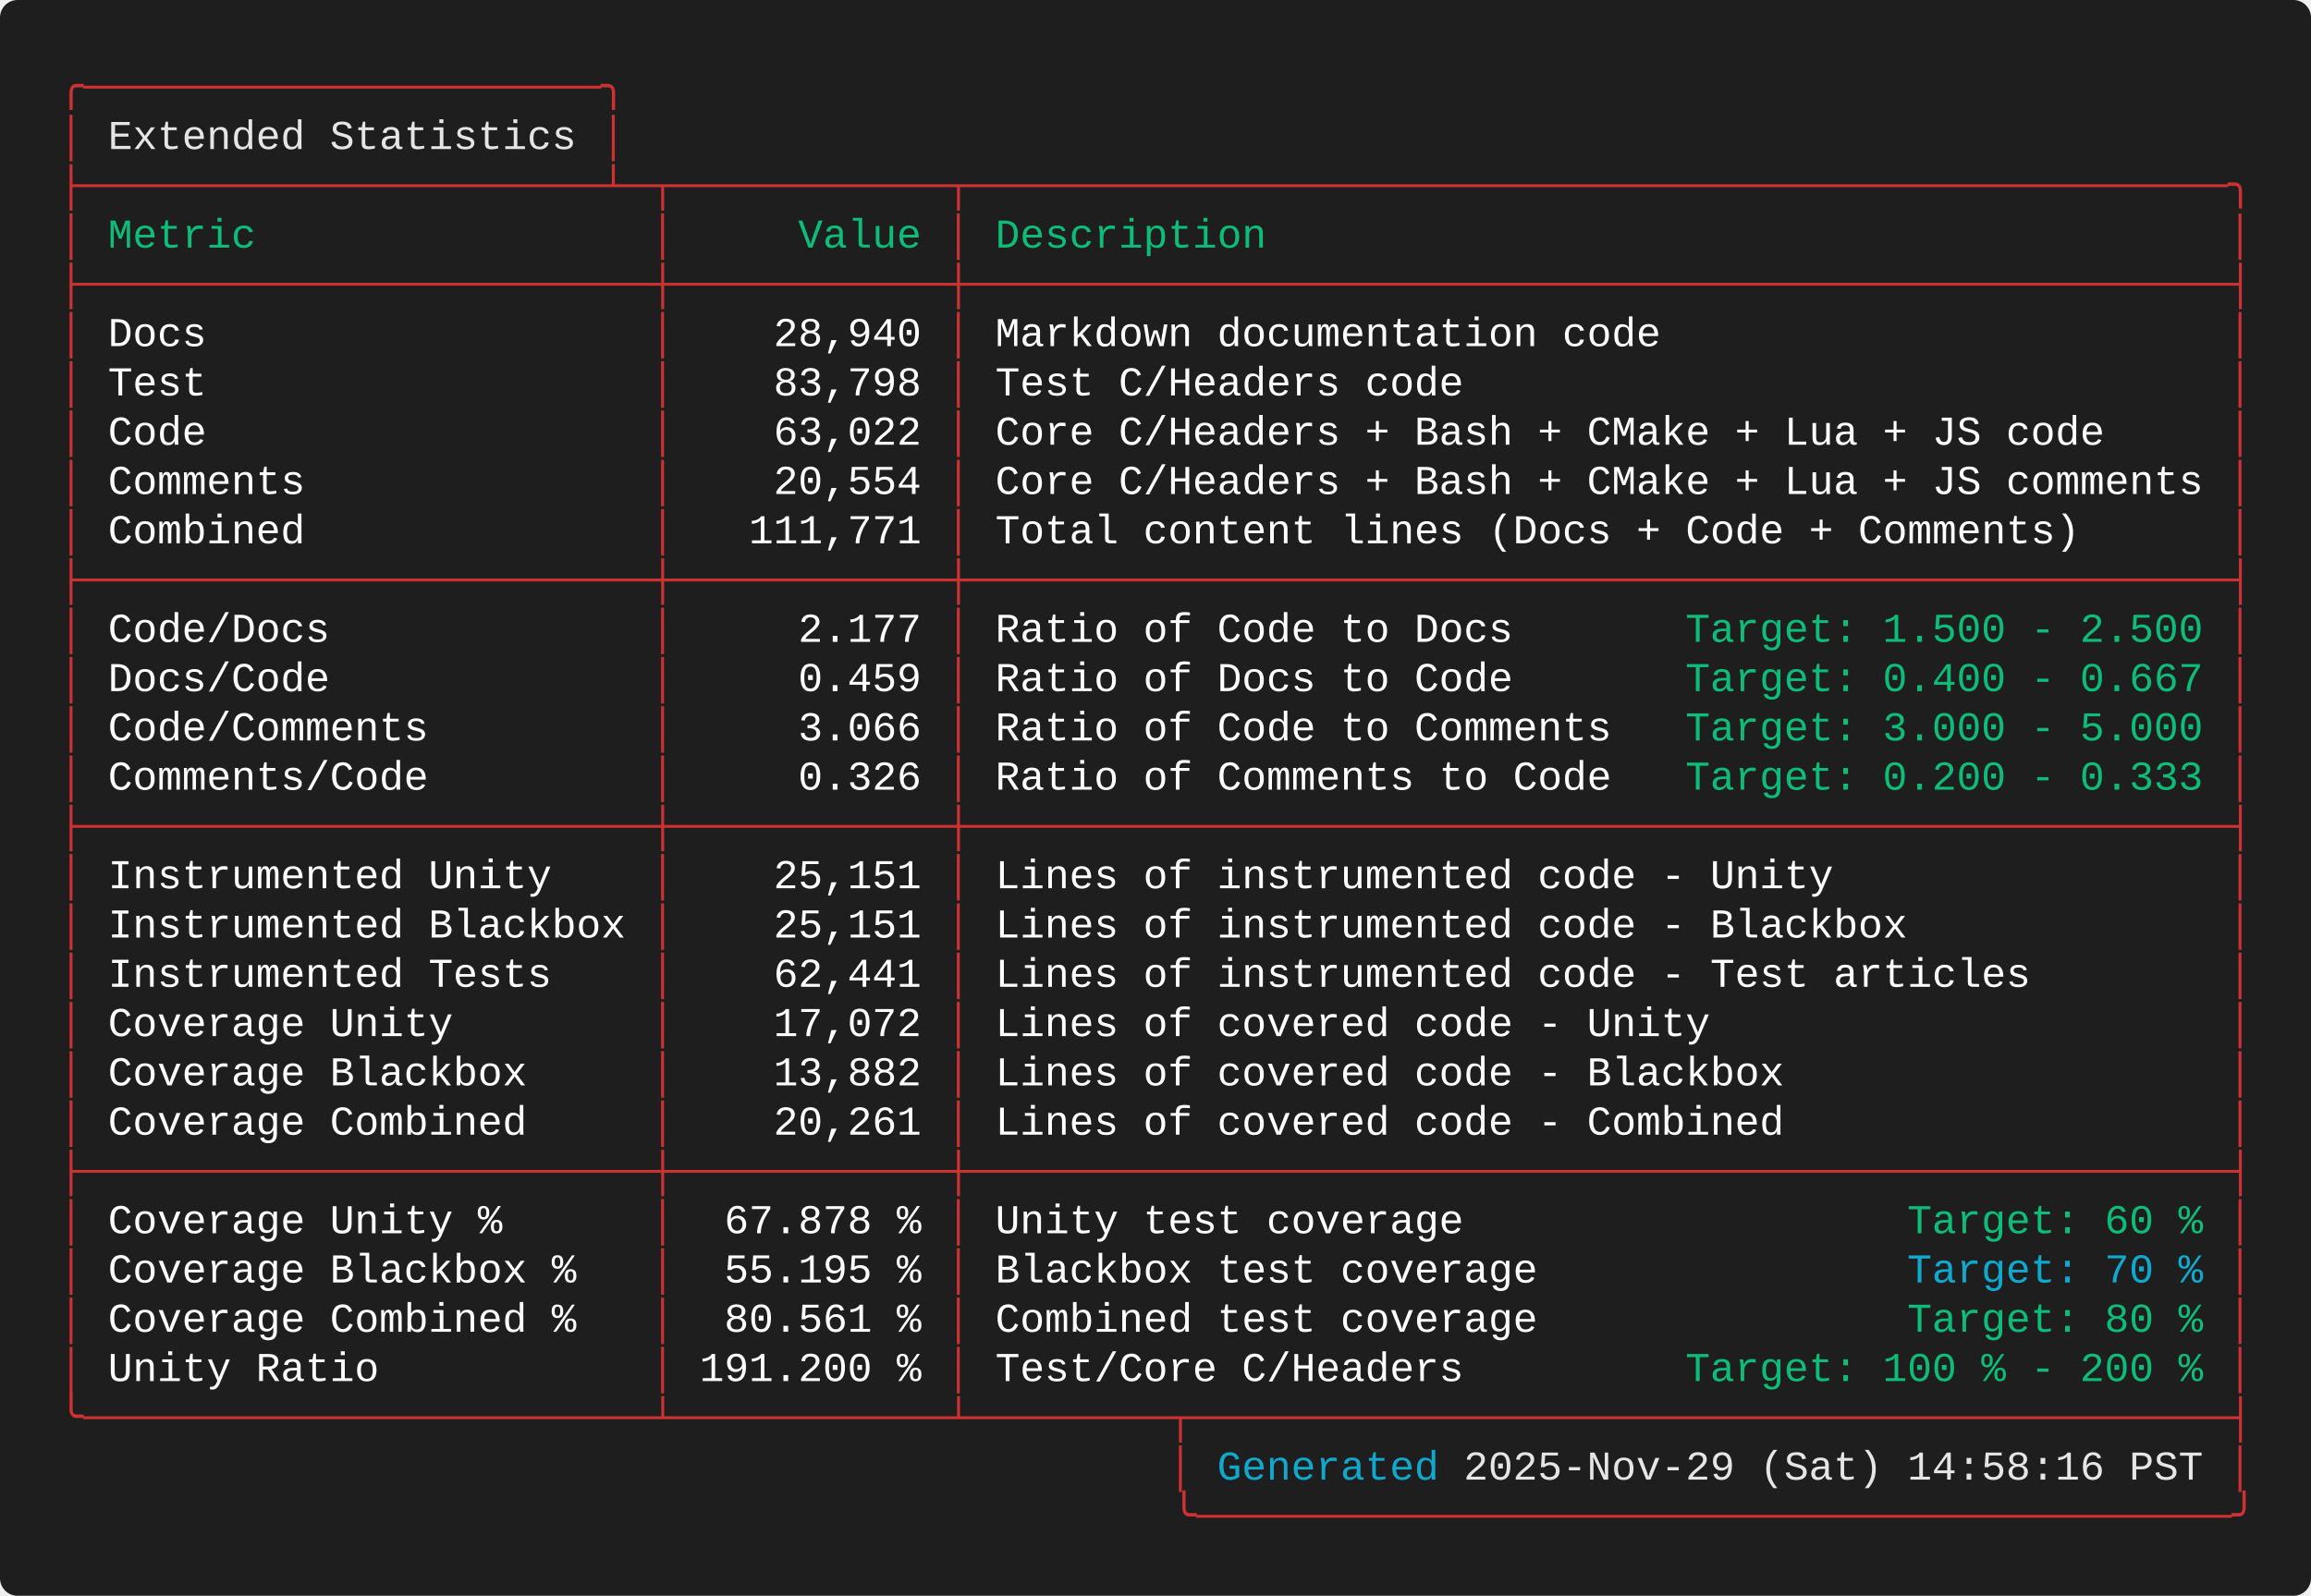
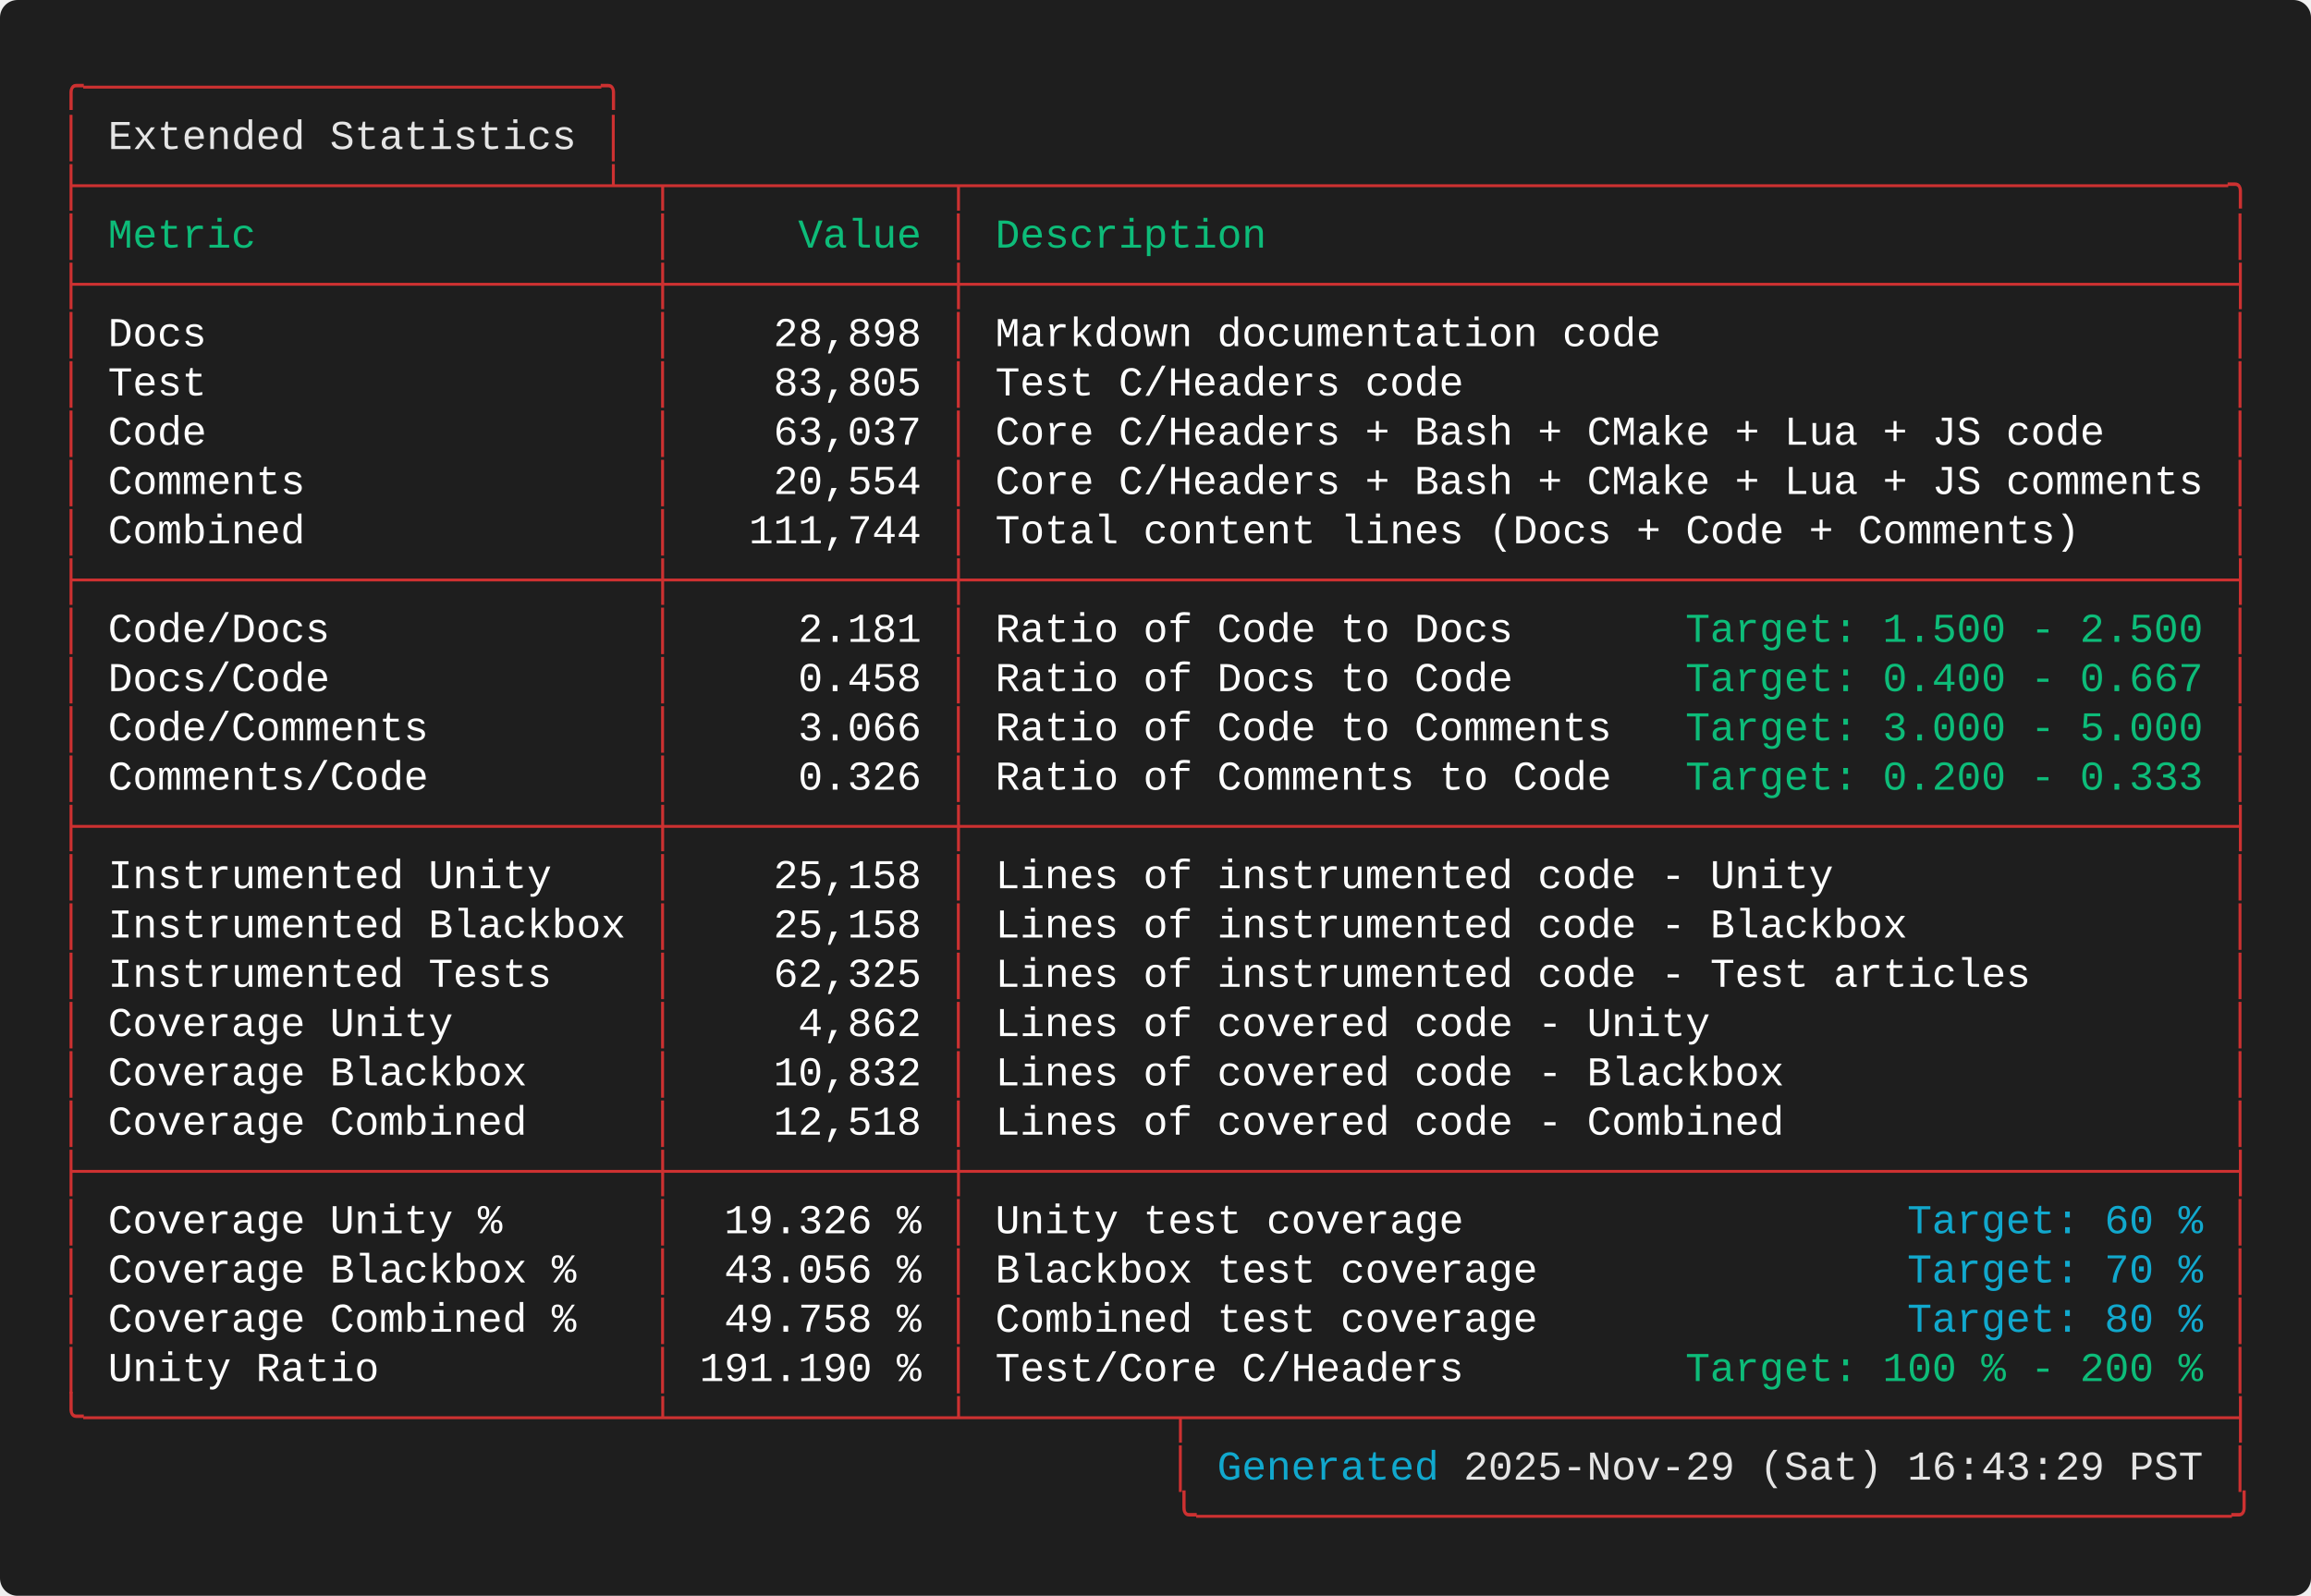
<svg xmlns="http://www.w3.org/2000/svg" width="787.60" height="544.00" viewBox="0 0 787.60 544.00">
  <defs>
    <style type="text/css">.terminal-text { font-family: 'Consolas', 'Consolas', 'Monaco', 'Courier New', monospace; }</style>
  </defs>
  <rect width="100%" height="100%" fill="#1e1e1e" rx="6" />
  <text x="20.00" y="34.00" font-size="14" class="terminal-text" xml:space="preserve" textLength="193.20" lengthAdjust="spacingAndGlyphs" fill="#cd3131">╭─────────────────────╮</text>
  <text x="20.00" y="50.80" font-size="14" class="terminal-text" xml:space="preserve" textLength="16.80" lengthAdjust="spacingAndGlyphs" fill="#cd3131">│ </text>
  <text x="36.80" y="50.80" font-size="14" class="terminal-text" xml:space="preserve" textLength="159.60" lengthAdjust="spacingAndGlyphs" fill="#e5e5e5">Extended Statistics</text>
  <text x="196.40" y="50.80" font-size="14" class="terminal-text" xml:space="preserve" textLength="8.40" lengthAdjust="spacingAndGlyphs" fill="#ffffff"> </text>
  <text x="204.80" y="50.80" font-size="14" class="terminal-text" xml:space="preserve" textLength="8.40" lengthAdjust="spacingAndGlyphs" fill="#cd3131">│</text>
  <text x="20.00" y="67.60" font-size="14" class="terminal-text" xml:space="preserve" textLength="747.60" lengthAdjust="spacingAndGlyphs" fill="#cd3131">├─────────────────────┴─┬───────────┬───────────────────────────────────────────────────╮</text>
  <text x="20.00" y="84.40" font-size="14" class="terminal-text" xml:space="preserve" textLength="8.40" lengthAdjust="spacingAndGlyphs" fill="#cd3131">│</text>
  <text x="28.40" y="84.40" font-size="14" class="terminal-text" xml:space="preserve" textLength="193.20" lengthAdjust="spacingAndGlyphs" fill="#0dbc79"> Metric                </text>
  <text x="221.60" y="84.40" font-size="14" class="terminal-text" xml:space="preserve" textLength="8.40" lengthAdjust="spacingAndGlyphs" fill="#cd3131">│</text>
  <text x="230.00" y="84.40" font-size="14" class="terminal-text" xml:space="preserve" textLength="92.40" lengthAdjust="spacingAndGlyphs" fill="#0dbc79">     Value </text>
  <text x="322.40" y="84.40" font-size="14" class="terminal-text" xml:space="preserve" textLength="8.40" lengthAdjust="spacingAndGlyphs" fill="#cd3131">│</text>
  <text x="330.80" y="84.40" font-size="14" class="terminal-text" xml:space="preserve" textLength="428.40" lengthAdjust="spacingAndGlyphs" fill="#0dbc79"> Description                                       </text>
  <text x="759.20" y="84.40" font-size="14" class="terminal-text" xml:space="preserve" textLength="8.40" lengthAdjust="spacingAndGlyphs" fill="#cd3131">│</text>
  <text x="20.00" y="101.20" font-size="14" class="terminal-text" xml:space="preserve" textLength="747.60" lengthAdjust="spacingAndGlyphs" fill="#cd3131">├───────────────────────┼───────────┼───────────────────────────────────────────────────┤</text>
  <text x="20.00" y="118.00" font-size="14" class="terminal-text" xml:space="preserve" textLength="8.40" lengthAdjust="spacingAndGlyphs" fill="#cd3131">│</text>
  <text x="28.40" y="118.00" font-size="14" class="terminal-text" xml:space="preserve" textLength="193.20" lengthAdjust="spacingAndGlyphs" fill="#ffffff"> Docs                  </text>
  <text x="221.60" y="118.00" font-size="14" class="terminal-text" xml:space="preserve" textLength="8.40" lengthAdjust="spacingAndGlyphs" fill="#cd3131">│</text>
-   <text x="230.00" y="118.00" font-size="14" class="terminal-text" xml:space="preserve" textLength="92.40" lengthAdjust="spacingAndGlyphs" fill="#ffffff">    28,940 </text>
+   <text x="230.00" y="118.00" font-size="14" class="terminal-text" xml:space="preserve" textLength="92.40" lengthAdjust="spacingAndGlyphs" fill="#ffffff">    28,898 </text>
  <text x="322.40" y="118.00" font-size="14" class="terminal-text" xml:space="preserve" textLength="8.40" lengthAdjust="spacingAndGlyphs" fill="#cd3131">│</text>
  <text x="330.80" y="118.00" font-size="14" class="terminal-text" xml:space="preserve" textLength="428.40" lengthAdjust="spacingAndGlyphs" fill="#ffffff"> Markdown documentation code                       </text>
  <text x="759.20" y="118.00" font-size="14" class="terminal-text" xml:space="preserve" textLength="8.40" lengthAdjust="spacingAndGlyphs" fill="#cd3131">│</text>
  <text x="20.00" y="134.80" font-size="14" class="terminal-text" xml:space="preserve" textLength="8.40" lengthAdjust="spacingAndGlyphs" fill="#cd3131">│</text>
  <text x="28.40" y="134.80" font-size="14" class="terminal-text" xml:space="preserve" textLength="193.20" lengthAdjust="spacingAndGlyphs" fill="#ffffff"> Test                  </text>
  <text x="221.60" y="134.80" font-size="14" class="terminal-text" xml:space="preserve" textLength="8.40" lengthAdjust="spacingAndGlyphs" fill="#cd3131">│</text>
-   <text x="230.00" y="134.80" font-size="14" class="terminal-text" xml:space="preserve" textLength="92.40" lengthAdjust="spacingAndGlyphs" fill="#ffffff">    83,798 </text>
+   <text x="230.00" y="134.80" font-size="14" class="terminal-text" xml:space="preserve" textLength="92.40" lengthAdjust="spacingAndGlyphs" fill="#ffffff">    83,805 </text>
  <text x="322.40" y="134.80" font-size="14" class="terminal-text" xml:space="preserve" textLength="8.40" lengthAdjust="spacingAndGlyphs" fill="#cd3131">│</text>
  <text x="330.80" y="134.80" font-size="14" class="terminal-text" xml:space="preserve" textLength="428.40" lengthAdjust="spacingAndGlyphs" fill="#ffffff"> Test C/Headers code                               </text>
  <text x="759.20" y="134.80" font-size="14" class="terminal-text" xml:space="preserve" textLength="8.40" lengthAdjust="spacingAndGlyphs" fill="#cd3131">│</text>
  <text x="20.00" y="151.60" font-size="14" class="terminal-text" xml:space="preserve" textLength="8.40" lengthAdjust="spacingAndGlyphs" fill="#cd3131">│</text>
  <text x="28.40" y="151.60" font-size="14" class="terminal-text" xml:space="preserve" textLength="193.20" lengthAdjust="spacingAndGlyphs" fill="#ffffff"> Code                  </text>
  <text x="221.60" y="151.60" font-size="14" class="terminal-text" xml:space="preserve" textLength="8.40" lengthAdjust="spacingAndGlyphs" fill="#cd3131">│</text>
-   <text x="230.00" y="151.60" font-size="14" class="terminal-text" xml:space="preserve" textLength="92.40" lengthAdjust="spacingAndGlyphs" fill="#ffffff">    63,022 </text>
+   <text x="230.00" y="151.60" font-size="14" class="terminal-text" xml:space="preserve" textLength="92.40" lengthAdjust="spacingAndGlyphs" fill="#ffffff">    63,037 </text>
  <text x="322.40" y="151.60" font-size="14" class="terminal-text" xml:space="preserve" textLength="8.40" lengthAdjust="spacingAndGlyphs" fill="#cd3131">│</text>
  <text x="330.80" y="151.60" font-size="14" class="terminal-text" xml:space="preserve" textLength="428.40" lengthAdjust="spacingAndGlyphs" fill="#ffffff"> Core C/Headers + Bash + CMake + Lua + JS code     </text>
  <text x="759.20" y="151.60" font-size="14" class="terminal-text" xml:space="preserve" textLength="8.40" lengthAdjust="spacingAndGlyphs" fill="#cd3131">│</text>
  <text x="20.00" y="168.40" font-size="14" class="terminal-text" xml:space="preserve" textLength="8.40" lengthAdjust="spacingAndGlyphs" fill="#cd3131">│</text>
  <text x="28.40" y="168.40" font-size="14" class="terminal-text" xml:space="preserve" textLength="193.20" lengthAdjust="spacingAndGlyphs" fill="#ffffff"> Comments              </text>
  <text x="221.60" y="168.40" font-size="14" class="terminal-text" xml:space="preserve" textLength="8.40" lengthAdjust="spacingAndGlyphs" fill="#cd3131">│</text>
  <text x="230.00" y="168.40" font-size="14" class="terminal-text" xml:space="preserve" textLength="92.40" lengthAdjust="spacingAndGlyphs" fill="#ffffff">    20,554 </text>
  <text x="322.40" y="168.40" font-size="14" class="terminal-text" xml:space="preserve" textLength="8.40" lengthAdjust="spacingAndGlyphs" fill="#cd3131">│</text>
  <text x="330.80" y="168.40" font-size="14" class="terminal-text" xml:space="preserve" textLength="428.40" lengthAdjust="spacingAndGlyphs" fill="#ffffff"> Core C/Headers + Bash + CMake + Lua + JS comments </text>
  <text x="759.20" y="168.40" font-size="14" class="terminal-text" xml:space="preserve" textLength="8.40" lengthAdjust="spacingAndGlyphs" fill="#cd3131">│</text>
  <text x="20.00" y="185.20" font-size="14" class="terminal-text" xml:space="preserve" textLength="8.40" lengthAdjust="spacingAndGlyphs" fill="#cd3131">│</text>
  <text x="28.40" y="185.20" font-size="14" class="terminal-text" xml:space="preserve" textLength="193.20" lengthAdjust="spacingAndGlyphs" fill="#ffffff"> Combined              </text>
  <text x="221.60" y="185.20" font-size="14" class="terminal-text" xml:space="preserve" textLength="8.40" lengthAdjust="spacingAndGlyphs" fill="#cd3131">│</text>
-   <text x="230.00" y="185.20" font-size="14" class="terminal-text" xml:space="preserve" textLength="92.40" lengthAdjust="spacingAndGlyphs" fill="#ffffff">   111,771 </text>
+   <text x="230.00" y="185.20" font-size="14" class="terminal-text" xml:space="preserve" textLength="92.40" lengthAdjust="spacingAndGlyphs" fill="#ffffff">   111,744 </text>
  <text x="322.40" y="185.20" font-size="14" class="terminal-text" xml:space="preserve" textLength="8.40" lengthAdjust="spacingAndGlyphs" fill="#cd3131">│</text>
  <text x="330.80" y="185.20" font-size="14" class="terminal-text" xml:space="preserve" textLength="428.40" lengthAdjust="spacingAndGlyphs" fill="#ffffff"> Total content lines (Docs + Code + Comments)      </text>
  <text x="759.20" y="185.20" font-size="14" class="terminal-text" xml:space="preserve" textLength="8.40" lengthAdjust="spacingAndGlyphs" fill="#cd3131">│</text>
  <text x="20.00" y="202.00" font-size="14" class="terminal-text" xml:space="preserve" textLength="747.60" lengthAdjust="spacingAndGlyphs" fill="#cd3131">├───────────────────────┼───────────┼───────────────────────────────────────────────────┤</text>
  <text x="20.00" y="218.80" font-size="14" class="terminal-text" xml:space="preserve" textLength="8.40" lengthAdjust="spacingAndGlyphs" fill="#cd3131">│</text>
  <text x="28.40" y="218.80" font-size="14" class="terminal-text" xml:space="preserve" textLength="193.20" lengthAdjust="spacingAndGlyphs" fill="#ffffff"> Code/Docs             </text>
  <text x="221.60" y="218.80" font-size="14" class="terminal-text" xml:space="preserve" textLength="8.40" lengthAdjust="spacingAndGlyphs" fill="#cd3131">│</text>
-   <text x="230.00" y="218.80" font-size="14" class="terminal-text" xml:space="preserve" textLength="92.40" lengthAdjust="spacingAndGlyphs" fill="#ffffff">     2.177 </text>
+   <text x="230.00" y="218.80" font-size="14" class="terminal-text" xml:space="preserve" textLength="92.40" lengthAdjust="spacingAndGlyphs" fill="#ffffff">     2.181 </text>
  <text x="322.40" y="218.80" font-size="14" class="terminal-text" xml:space="preserve" textLength="8.40" lengthAdjust="spacingAndGlyphs" fill="#cd3131">│</text>
  <text x="330.80" y="218.80" font-size="14" class="terminal-text" xml:space="preserve" textLength="243.60" lengthAdjust="spacingAndGlyphs" fill="#ffffff"> Ratio of Code to Docs       </text>
  <text x="574.40" y="218.80" font-size="14" class="terminal-text" xml:space="preserve" textLength="176.40" lengthAdjust="spacingAndGlyphs" fill="#0dbc79">Target: 1.500 - 2.500</text>
  <text x="750.80" y="218.80" font-size="14" class="terminal-text" xml:space="preserve" textLength="8.40" lengthAdjust="spacingAndGlyphs" fill="#ffffff"> </text>
  <text x="759.20" y="218.80" font-size="14" class="terminal-text" xml:space="preserve" textLength="8.40" lengthAdjust="spacingAndGlyphs" fill="#cd3131">│</text>
  <text x="20.00" y="235.60" font-size="14" class="terminal-text" xml:space="preserve" textLength="8.40" lengthAdjust="spacingAndGlyphs" fill="#cd3131">│</text>
  <text x="28.40" y="235.60" font-size="14" class="terminal-text" xml:space="preserve" textLength="193.20" lengthAdjust="spacingAndGlyphs" fill="#ffffff"> Docs/Code             </text>
  <text x="221.60" y="235.60" font-size="14" class="terminal-text" xml:space="preserve" textLength="8.40" lengthAdjust="spacingAndGlyphs" fill="#cd3131">│</text>
-   <text x="230.00" y="235.60" font-size="14" class="terminal-text" xml:space="preserve" textLength="92.40" lengthAdjust="spacingAndGlyphs" fill="#ffffff">     0.459 </text>
+   <text x="230.00" y="235.60" font-size="14" class="terminal-text" xml:space="preserve" textLength="92.40" lengthAdjust="spacingAndGlyphs" fill="#ffffff">     0.458 </text>
  <text x="322.40" y="235.60" font-size="14" class="terminal-text" xml:space="preserve" textLength="8.40" lengthAdjust="spacingAndGlyphs" fill="#cd3131">│</text>
  <text x="330.80" y="235.60" font-size="14" class="terminal-text" xml:space="preserve" textLength="243.60" lengthAdjust="spacingAndGlyphs" fill="#ffffff"> Ratio of Docs to Code       </text>
  <text x="574.40" y="235.60" font-size="14" class="terminal-text" xml:space="preserve" textLength="176.40" lengthAdjust="spacingAndGlyphs" fill="#0dbc79">Target: 0.400 - 0.667</text>
  <text x="750.80" y="235.60" font-size="14" class="terminal-text" xml:space="preserve" textLength="8.40" lengthAdjust="spacingAndGlyphs" fill="#ffffff"> </text>
  <text x="759.20" y="235.60" font-size="14" class="terminal-text" xml:space="preserve" textLength="8.40" lengthAdjust="spacingAndGlyphs" fill="#cd3131">│</text>
  <text x="20.00" y="252.40" font-size="14" class="terminal-text" xml:space="preserve" textLength="8.40" lengthAdjust="spacingAndGlyphs" fill="#cd3131">│</text>
  <text x="28.40" y="252.40" font-size="14" class="terminal-text" xml:space="preserve" textLength="193.20" lengthAdjust="spacingAndGlyphs" fill="#ffffff"> Code/Comments         </text>
  <text x="221.60" y="252.40" font-size="14" class="terminal-text" xml:space="preserve" textLength="8.40" lengthAdjust="spacingAndGlyphs" fill="#cd3131">│</text>
  <text x="230.00" y="252.40" font-size="14" class="terminal-text" xml:space="preserve" textLength="92.40" lengthAdjust="spacingAndGlyphs" fill="#ffffff">     3.066 </text>
  <text x="322.40" y="252.40" font-size="14" class="terminal-text" xml:space="preserve" textLength="8.40" lengthAdjust="spacingAndGlyphs" fill="#cd3131">│</text>
  <text x="330.80" y="252.40" font-size="14" class="terminal-text" xml:space="preserve" textLength="243.60" lengthAdjust="spacingAndGlyphs" fill="#ffffff"> Ratio of Code to Comments   </text>
  <text x="574.40" y="252.40" font-size="14" class="terminal-text" xml:space="preserve" textLength="176.40" lengthAdjust="spacingAndGlyphs" fill="#0dbc79">Target: 3.000 - 5.000</text>
  <text x="750.80" y="252.40" font-size="14" class="terminal-text" xml:space="preserve" textLength="8.40" lengthAdjust="spacingAndGlyphs" fill="#ffffff"> </text>
  <text x="759.20" y="252.40" font-size="14" class="terminal-text" xml:space="preserve" textLength="8.40" lengthAdjust="spacingAndGlyphs" fill="#cd3131">│</text>
  <text x="20.00" y="269.20" font-size="14" class="terminal-text" xml:space="preserve" textLength="8.40" lengthAdjust="spacingAndGlyphs" fill="#cd3131">│</text>
  <text x="28.40" y="269.20" font-size="14" class="terminal-text" xml:space="preserve" textLength="193.20" lengthAdjust="spacingAndGlyphs" fill="#ffffff"> Comments/Code         </text>
  <text x="221.60" y="269.20" font-size="14" class="terminal-text" xml:space="preserve" textLength="8.40" lengthAdjust="spacingAndGlyphs" fill="#cd3131">│</text>
  <text x="230.00" y="269.20" font-size="14" class="terminal-text" xml:space="preserve" textLength="92.40" lengthAdjust="spacingAndGlyphs" fill="#ffffff">     0.326 </text>
  <text x="322.40" y="269.20" font-size="14" class="terminal-text" xml:space="preserve" textLength="8.40" lengthAdjust="spacingAndGlyphs" fill="#cd3131">│</text>
  <text x="330.80" y="269.20" font-size="14" class="terminal-text" xml:space="preserve" textLength="243.60" lengthAdjust="spacingAndGlyphs" fill="#ffffff"> Ratio of Comments to Code   </text>
  <text x="574.40" y="269.20" font-size="14" class="terminal-text" xml:space="preserve" textLength="176.40" lengthAdjust="spacingAndGlyphs" fill="#0dbc79">Target: 0.200 - 0.333</text>
  <text x="750.80" y="269.20" font-size="14" class="terminal-text" xml:space="preserve" textLength="8.40" lengthAdjust="spacingAndGlyphs" fill="#ffffff"> </text>
  <text x="759.20" y="269.20" font-size="14" class="terminal-text" xml:space="preserve" textLength="8.40" lengthAdjust="spacingAndGlyphs" fill="#cd3131">│</text>
  <text x="20.00" y="286.00" font-size="14" class="terminal-text" xml:space="preserve" textLength="747.60" lengthAdjust="spacingAndGlyphs" fill="#cd3131">├───────────────────────┼───────────┼───────────────────────────────────────────────────┤</text>
  <text x="20.00" y="302.80" font-size="14" class="terminal-text" xml:space="preserve" textLength="8.40" lengthAdjust="spacingAndGlyphs" fill="#cd3131">│</text>
  <text x="28.40" y="302.80" font-size="14" class="terminal-text" xml:space="preserve" textLength="193.20" lengthAdjust="spacingAndGlyphs" fill="#ffffff"> Instrumented Unity    </text>
  <text x="221.60" y="302.80" font-size="14" class="terminal-text" xml:space="preserve" textLength="8.40" lengthAdjust="spacingAndGlyphs" fill="#cd3131">│</text>
-   <text x="230.00" y="302.80" font-size="14" class="terminal-text" xml:space="preserve" textLength="92.40" lengthAdjust="spacingAndGlyphs" fill="#ffffff">    25,151 </text>
+   <text x="230.00" y="302.80" font-size="14" class="terminal-text" xml:space="preserve" textLength="92.40" lengthAdjust="spacingAndGlyphs" fill="#ffffff">    25,158 </text>
  <text x="322.40" y="302.80" font-size="14" class="terminal-text" xml:space="preserve" textLength="8.40" lengthAdjust="spacingAndGlyphs" fill="#cd3131">│</text>
  <text x="330.80" y="302.80" font-size="14" class="terminal-text" xml:space="preserve" textLength="428.40" lengthAdjust="spacingAndGlyphs" fill="#ffffff"> Lines of instrumented code - Unity                </text>
  <text x="759.20" y="302.80" font-size="14" class="terminal-text" xml:space="preserve" textLength="8.40" lengthAdjust="spacingAndGlyphs" fill="#cd3131">│</text>
  <text x="20.00" y="319.60" font-size="14" class="terminal-text" xml:space="preserve" textLength="8.40" lengthAdjust="spacingAndGlyphs" fill="#cd3131">│</text>
  <text x="28.40" y="319.60" font-size="14" class="terminal-text" xml:space="preserve" textLength="193.20" lengthAdjust="spacingAndGlyphs" fill="#ffffff"> Instrumented Blackbox </text>
  <text x="221.60" y="319.60" font-size="14" class="terminal-text" xml:space="preserve" textLength="8.40" lengthAdjust="spacingAndGlyphs" fill="#cd3131">│</text>
-   <text x="230.00" y="319.60" font-size="14" class="terminal-text" xml:space="preserve" textLength="92.40" lengthAdjust="spacingAndGlyphs" fill="#ffffff">    25,151 </text>
+   <text x="230.00" y="319.60" font-size="14" class="terminal-text" xml:space="preserve" textLength="92.40" lengthAdjust="spacingAndGlyphs" fill="#ffffff">    25,158 </text>
  <text x="322.40" y="319.60" font-size="14" class="terminal-text" xml:space="preserve" textLength="8.40" lengthAdjust="spacingAndGlyphs" fill="#cd3131">│</text>
  <text x="330.80" y="319.60" font-size="14" class="terminal-text" xml:space="preserve" textLength="428.40" lengthAdjust="spacingAndGlyphs" fill="#ffffff"> Lines of instrumented code - Blackbox             </text>
  <text x="759.20" y="319.60" font-size="14" class="terminal-text" xml:space="preserve" textLength="8.40" lengthAdjust="spacingAndGlyphs" fill="#cd3131">│</text>
  <text x="20.00" y="336.40" font-size="14" class="terminal-text" xml:space="preserve" textLength="8.40" lengthAdjust="spacingAndGlyphs" fill="#cd3131">│</text>
  <text x="28.40" y="336.40" font-size="14" class="terminal-text" xml:space="preserve" textLength="193.20" lengthAdjust="spacingAndGlyphs" fill="#ffffff"> Instrumented Tests    </text>
  <text x="221.60" y="336.40" font-size="14" class="terminal-text" xml:space="preserve" textLength="8.40" lengthAdjust="spacingAndGlyphs" fill="#cd3131">│</text>
-   <text x="230.00" y="336.40" font-size="14" class="terminal-text" xml:space="preserve" textLength="92.40" lengthAdjust="spacingAndGlyphs" fill="#ffffff">    62,441 </text>
+   <text x="230.00" y="336.40" font-size="14" class="terminal-text" xml:space="preserve" textLength="92.40" lengthAdjust="spacingAndGlyphs" fill="#ffffff">    62,325 </text>
  <text x="322.40" y="336.40" font-size="14" class="terminal-text" xml:space="preserve" textLength="8.40" lengthAdjust="spacingAndGlyphs" fill="#cd3131">│</text>
  <text x="330.80" y="336.40" font-size="14" class="terminal-text" xml:space="preserve" textLength="428.40" lengthAdjust="spacingAndGlyphs" fill="#ffffff"> Lines of instrumented code - Test articles        </text>
  <text x="759.20" y="336.40" font-size="14" class="terminal-text" xml:space="preserve" textLength="8.40" lengthAdjust="spacingAndGlyphs" fill="#cd3131">│</text>
  <text x="20.00" y="353.20" font-size="14" class="terminal-text" xml:space="preserve" textLength="8.40" lengthAdjust="spacingAndGlyphs" fill="#cd3131">│</text>
  <text x="28.40" y="353.20" font-size="14" class="terminal-text" xml:space="preserve" textLength="193.20" lengthAdjust="spacingAndGlyphs" fill="#ffffff"> Coverage Unity        </text>
  <text x="221.60" y="353.20" font-size="14" class="terminal-text" xml:space="preserve" textLength="8.40" lengthAdjust="spacingAndGlyphs" fill="#cd3131">│</text>
-   <text x="230.00" y="353.20" font-size="14" class="terminal-text" xml:space="preserve" textLength="92.40" lengthAdjust="spacingAndGlyphs" fill="#ffffff">    17,072 </text>
+   <text x="230.00" y="353.20" font-size="14" class="terminal-text" xml:space="preserve" textLength="92.40" lengthAdjust="spacingAndGlyphs" fill="#ffffff">     4,862 </text>
  <text x="322.40" y="353.20" font-size="14" class="terminal-text" xml:space="preserve" textLength="8.40" lengthAdjust="spacingAndGlyphs" fill="#cd3131">│</text>
  <text x="330.80" y="353.20" font-size="14" class="terminal-text" xml:space="preserve" textLength="428.40" lengthAdjust="spacingAndGlyphs" fill="#ffffff"> Lines of covered code - Unity                     </text>
  <text x="759.20" y="353.20" font-size="14" class="terminal-text" xml:space="preserve" textLength="8.40" lengthAdjust="spacingAndGlyphs" fill="#cd3131">│</text>
  <text x="20.00" y="370.00" font-size="14" class="terminal-text" xml:space="preserve" textLength="8.40" lengthAdjust="spacingAndGlyphs" fill="#cd3131">│</text>
  <text x="28.40" y="370.00" font-size="14" class="terminal-text" xml:space="preserve" textLength="193.20" lengthAdjust="spacingAndGlyphs" fill="#ffffff"> Coverage Blackbox     </text>
  <text x="221.60" y="370.00" font-size="14" class="terminal-text" xml:space="preserve" textLength="8.40" lengthAdjust="spacingAndGlyphs" fill="#cd3131">│</text>
-   <text x="230.00" y="370.00" font-size="14" class="terminal-text" xml:space="preserve" textLength="92.40" lengthAdjust="spacingAndGlyphs" fill="#ffffff">    13,882 </text>
+   <text x="230.00" y="370.00" font-size="14" class="terminal-text" xml:space="preserve" textLength="92.40" lengthAdjust="spacingAndGlyphs" fill="#ffffff">    10,832 </text>
  <text x="322.40" y="370.00" font-size="14" class="terminal-text" xml:space="preserve" textLength="8.40" lengthAdjust="spacingAndGlyphs" fill="#cd3131">│</text>
  <text x="330.80" y="370.00" font-size="14" class="terminal-text" xml:space="preserve" textLength="428.40" lengthAdjust="spacingAndGlyphs" fill="#ffffff"> Lines of covered code - Blackbox                  </text>
  <text x="759.20" y="370.00" font-size="14" class="terminal-text" xml:space="preserve" textLength="8.40" lengthAdjust="spacingAndGlyphs" fill="#cd3131">│</text>
  <text x="20.00" y="386.80" font-size="14" class="terminal-text" xml:space="preserve" textLength="8.40" lengthAdjust="spacingAndGlyphs" fill="#cd3131">│</text>
  <text x="28.40" y="386.80" font-size="14" class="terminal-text" xml:space="preserve" textLength="193.20" lengthAdjust="spacingAndGlyphs" fill="#ffffff"> Coverage Combined     </text>
  <text x="221.60" y="386.80" font-size="14" class="terminal-text" xml:space="preserve" textLength="8.40" lengthAdjust="spacingAndGlyphs" fill="#cd3131">│</text>
-   <text x="230.00" y="386.80" font-size="14" class="terminal-text" xml:space="preserve" textLength="92.40" lengthAdjust="spacingAndGlyphs" fill="#ffffff">    20,261 </text>
+   <text x="230.00" y="386.80" font-size="14" class="terminal-text" xml:space="preserve" textLength="92.40" lengthAdjust="spacingAndGlyphs" fill="#ffffff">    12,518 </text>
  <text x="322.40" y="386.80" font-size="14" class="terminal-text" xml:space="preserve" textLength="8.40" lengthAdjust="spacingAndGlyphs" fill="#cd3131">│</text>
  <text x="330.80" y="386.80" font-size="14" class="terminal-text" xml:space="preserve" textLength="428.40" lengthAdjust="spacingAndGlyphs" fill="#ffffff"> Lines of covered code - Combined                  </text>
  <text x="759.20" y="386.80" font-size="14" class="terminal-text" xml:space="preserve" textLength="8.40" lengthAdjust="spacingAndGlyphs" fill="#cd3131">│</text>
  <text x="20.00" y="403.60" font-size="14" class="terminal-text" xml:space="preserve" textLength="747.60" lengthAdjust="spacingAndGlyphs" fill="#cd3131">├───────────────────────┼───────────┼───────────────────────────────────────────────────┤</text>
  <text x="20.00" y="420.40" font-size="14" class="terminal-text" xml:space="preserve" textLength="8.40" lengthAdjust="spacingAndGlyphs" fill="#cd3131">│</text>
  <text x="28.40" y="420.40" font-size="14" class="terminal-text" xml:space="preserve" textLength="193.20" lengthAdjust="spacingAndGlyphs" fill="#ffffff"> Coverage Unity %      </text>
  <text x="221.60" y="420.40" font-size="14" class="terminal-text" xml:space="preserve" textLength="8.40" lengthAdjust="spacingAndGlyphs" fill="#cd3131">│</text>
-   <text x="230.00" y="420.40" font-size="14" class="terminal-text" xml:space="preserve" textLength="92.40" lengthAdjust="spacingAndGlyphs" fill="#ffffff">  67.878 % </text>
+   <text x="230.00" y="420.40" font-size="14" class="terminal-text" xml:space="preserve" textLength="92.40" lengthAdjust="spacingAndGlyphs" fill="#ffffff">  19.326 % </text>
  <text x="322.40" y="420.40" font-size="14" class="terminal-text" xml:space="preserve" textLength="8.40" lengthAdjust="spacingAndGlyphs" fill="#cd3131">│</text>
  <text x="330.80" y="420.40" font-size="14" class="terminal-text" xml:space="preserve" textLength="319.20" lengthAdjust="spacingAndGlyphs" fill="#ffffff"> Unity test coverage                  </text>
-   <text x="650.00" y="420.40" font-size="14" class="terminal-text" xml:space="preserve" textLength="100.80" lengthAdjust="spacingAndGlyphs" fill="#0dbc79">Target: 60 %</text>
+   <text x="650.00" y="420.40" font-size="14" class="terminal-text" xml:space="preserve" textLength="100.80" lengthAdjust="spacingAndGlyphs" fill="#11a8cd">Target: 60 %</text>
  <text x="750.80" y="420.40" font-size="14" class="terminal-text" xml:space="preserve" textLength="8.40" lengthAdjust="spacingAndGlyphs" fill="#ffffff"> </text>
  <text x="759.20" y="420.40" font-size="14" class="terminal-text" xml:space="preserve" textLength="8.40" lengthAdjust="spacingAndGlyphs" fill="#cd3131">│</text>
  <text x="20.00" y="437.20" font-size="14" class="terminal-text" xml:space="preserve" textLength="8.40" lengthAdjust="spacingAndGlyphs" fill="#cd3131">│</text>
  <text x="28.40" y="437.20" font-size="14" class="terminal-text" xml:space="preserve" textLength="193.20" lengthAdjust="spacingAndGlyphs" fill="#ffffff"> Coverage Blackbox %   </text>
  <text x="221.60" y="437.20" font-size="14" class="terminal-text" xml:space="preserve" textLength="8.40" lengthAdjust="spacingAndGlyphs" fill="#cd3131">│</text>
-   <text x="230.00" y="437.20" font-size="14" class="terminal-text" xml:space="preserve" textLength="92.40" lengthAdjust="spacingAndGlyphs" fill="#ffffff">  55.195 % </text>
+   <text x="230.00" y="437.20" font-size="14" class="terminal-text" xml:space="preserve" textLength="92.40" lengthAdjust="spacingAndGlyphs" fill="#ffffff">  43.056 % </text>
  <text x="322.40" y="437.20" font-size="14" class="terminal-text" xml:space="preserve" textLength="8.40" lengthAdjust="spacingAndGlyphs" fill="#cd3131">│</text>
  <text x="330.80" y="437.20" font-size="14" class="terminal-text" xml:space="preserve" textLength="319.20" lengthAdjust="spacingAndGlyphs" fill="#ffffff"> Blackbox test coverage               </text>
  <text x="650.00" y="437.20" font-size="14" class="terminal-text" xml:space="preserve" textLength="100.80" lengthAdjust="spacingAndGlyphs" fill="#11a8cd">Target: 70 %</text>
  <text x="750.80" y="437.20" font-size="14" class="terminal-text" xml:space="preserve" textLength="8.40" lengthAdjust="spacingAndGlyphs" fill="#ffffff"> </text>
  <text x="759.20" y="437.20" font-size="14" class="terminal-text" xml:space="preserve" textLength="8.40" lengthAdjust="spacingAndGlyphs" fill="#cd3131">│</text>
  <text x="20.00" y="454.00" font-size="14" class="terminal-text" xml:space="preserve" textLength="8.40" lengthAdjust="spacingAndGlyphs" fill="#cd3131">│</text>
  <text x="28.40" y="454.00" font-size="14" class="terminal-text" xml:space="preserve" textLength="193.20" lengthAdjust="spacingAndGlyphs" fill="#ffffff"> Coverage Combined %   </text>
  <text x="221.60" y="454.00" font-size="14" class="terminal-text" xml:space="preserve" textLength="8.40" lengthAdjust="spacingAndGlyphs" fill="#cd3131">│</text>
-   <text x="230.00" y="454.00" font-size="14" class="terminal-text" xml:space="preserve" textLength="92.40" lengthAdjust="spacingAndGlyphs" fill="#ffffff">  80.561 % </text>
+   <text x="230.00" y="454.00" font-size="14" class="terminal-text" xml:space="preserve" textLength="92.40" lengthAdjust="spacingAndGlyphs" fill="#ffffff">  49.758 % </text>
  <text x="322.40" y="454.00" font-size="14" class="terminal-text" xml:space="preserve" textLength="8.40" lengthAdjust="spacingAndGlyphs" fill="#cd3131">│</text>
  <text x="330.80" y="454.00" font-size="14" class="terminal-text" xml:space="preserve" textLength="319.20" lengthAdjust="spacingAndGlyphs" fill="#ffffff"> Combined test coverage               </text>
-   <text x="650.00" y="454.00" font-size="14" class="terminal-text" xml:space="preserve" textLength="100.80" lengthAdjust="spacingAndGlyphs" fill="#0dbc79">Target: 80 %</text>
+   <text x="650.00" y="454.00" font-size="14" class="terminal-text" xml:space="preserve" textLength="100.80" lengthAdjust="spacingAndGlyphs" fill="#11a8cd">Target: 80 %</text>
  <text x="750.80" y="454.00" font-size="14" class="terminal-text" xml:space="preserve" textLength="8.40" lengthAdjust="spacingAndGlyphs" fill="#ffffff"> </text>
  <text x="759.20" y="454.00" font-size="14" class="terminal-text" xml:space="preserve" textLength="8.40" lengthAdjust="spacingAndGlyphs" fill="#cd3131">│</text>
  <text x="20.00" y="470.80" font-size="14" class="terminal-text" xml:space="preserve" textLength="8.40" lengthAdjust="spacingAndGlyphs" fill="#cd3131">│</text>
  <text x="28.40" y="470.80" font-size="14" class="terminal-text" xml:space="preserve" textLength="193.20" lengthAdjust="spacingAndGlyphs" fill="#ffffff"> Unity Ratio           </text>
  <text x="221.60" y="470.80" font-size="14" class="terminal-text" xml:space="preserve" textLength="8.40" lengthAdjust="spacingAndGlyphs" fill="#cd3131">│</text>
-   <text x="230.00" y="470.80" font-size="14" class="terminal-text" xml:space="preserve" textLength="92.40" lengthAdjust="spacingAndGlyphs" fill="#ffffff"> 191.200 % </text>
+   <text x="230.00" y="470.80" font-size="14" class="terminal-text" xml:space="preserve" textLength="92.40" lengthAdjust="spacingAndGlyphs" fill="#ffffff"> 191.190 % </text>
  <text x="322.40" y="470.80" font-size="14" class="terminal-text" xml:space="preserve" textLength="8.40" lengthAdjust="spacingAndGlyphs" fill="#cd3131">│</text>
  <text x="330.80" y="470.80" font-size="14" class="terminal-text" xml:space="preserve" textLength="243.60" lengthAdjust="spacingAndGlyphs" fill="#ffffff"> Test/Core C/Headers         </text>
  <text x="574.40" y="470.80" font-size="14" class="terminal-text" xml:space="preserve" textLength="176.40" lengthAdjust="spacingAndGlyphs" fill="#0dbc79">Target: 100 % - 200 %</text>
  <text x="750.80" y="470.80" font-size="14" class="terminal-text" xml:space="preserve" textLength="8.40" lengthAdjust="spacingAndGlyphs" fill="#ffffff"> </text>
  <text x="759.20" y="470.80" font-size="14" class="terminal-text" xml:space="preserve" textLength="8.40" lengthAdjust="spacingAndGlyphs" fill="#cd3131">│</text>
  <text x="20.00" y="487.60" font-size="14" class="terminal-text" xml:space="preserve" textLength="747.60" lengthAdjust="spacingAndGlyphs" fill="#cd3131">╰───────────────────────┴───────────┴────────┬──────────────────────────────────────────┤</text>
  <text x="20.00" y="504.40" font-size="14" class="terminal-text" xml:space="preserve" textLength="394.80" lengthAdjust="spacingAndGlyphs" fill="#cd3131">                                             │ </text>
  <text x="414.80" y="504.40" font-size="14" class="terminal-text" xml:space="preserve" textLength="75.60" lengthAdjust="spacingAndGlyphs" fill="#11a8cd">Generated</text>
-   <text x="490.40" y="504.40" font-size="14" class="terminal-text" xml:space="preserve" textLength="260.40" lengthAdjust="spacingAndGlyphs" fill="#e5e5e5"> 2025-Nov-29 (Sat) 14:58:16 PST</text>
+   <text x="490.40" y="504.40" font-size="14" class="terminal-text" xml:space="preserve" textLength="260.40" lengthAdjust="spacingAndGlyphs" fill="#e5e5e5"> 2025-Nov-29 (Sat) 16:43:29 PST</text>
  <text x="750.80" y="504.40" font-size="14" class="terminal-text" xml:space="preserve" textLength="8.40" lengthAdjust="spacingAndGlyphs" fill="#ffffff"> </text>
  <text x="759.20" y="504.40" font-size="14" class="terminal-text" xml:space="preserve" textLength="8.40" lengthAdjust="spacingAndGlyphs" fill="#cd3131">│</text>
  <text x="20.00" y="521.20" font-size="14" class="terminal-text" xml:space="preserve" textLength="747.60" lengthAdjust="spacingAndGlyphs" fill="#cd3131">                                             ╰──────────────────────────────────────────╯</text>
</svg>
